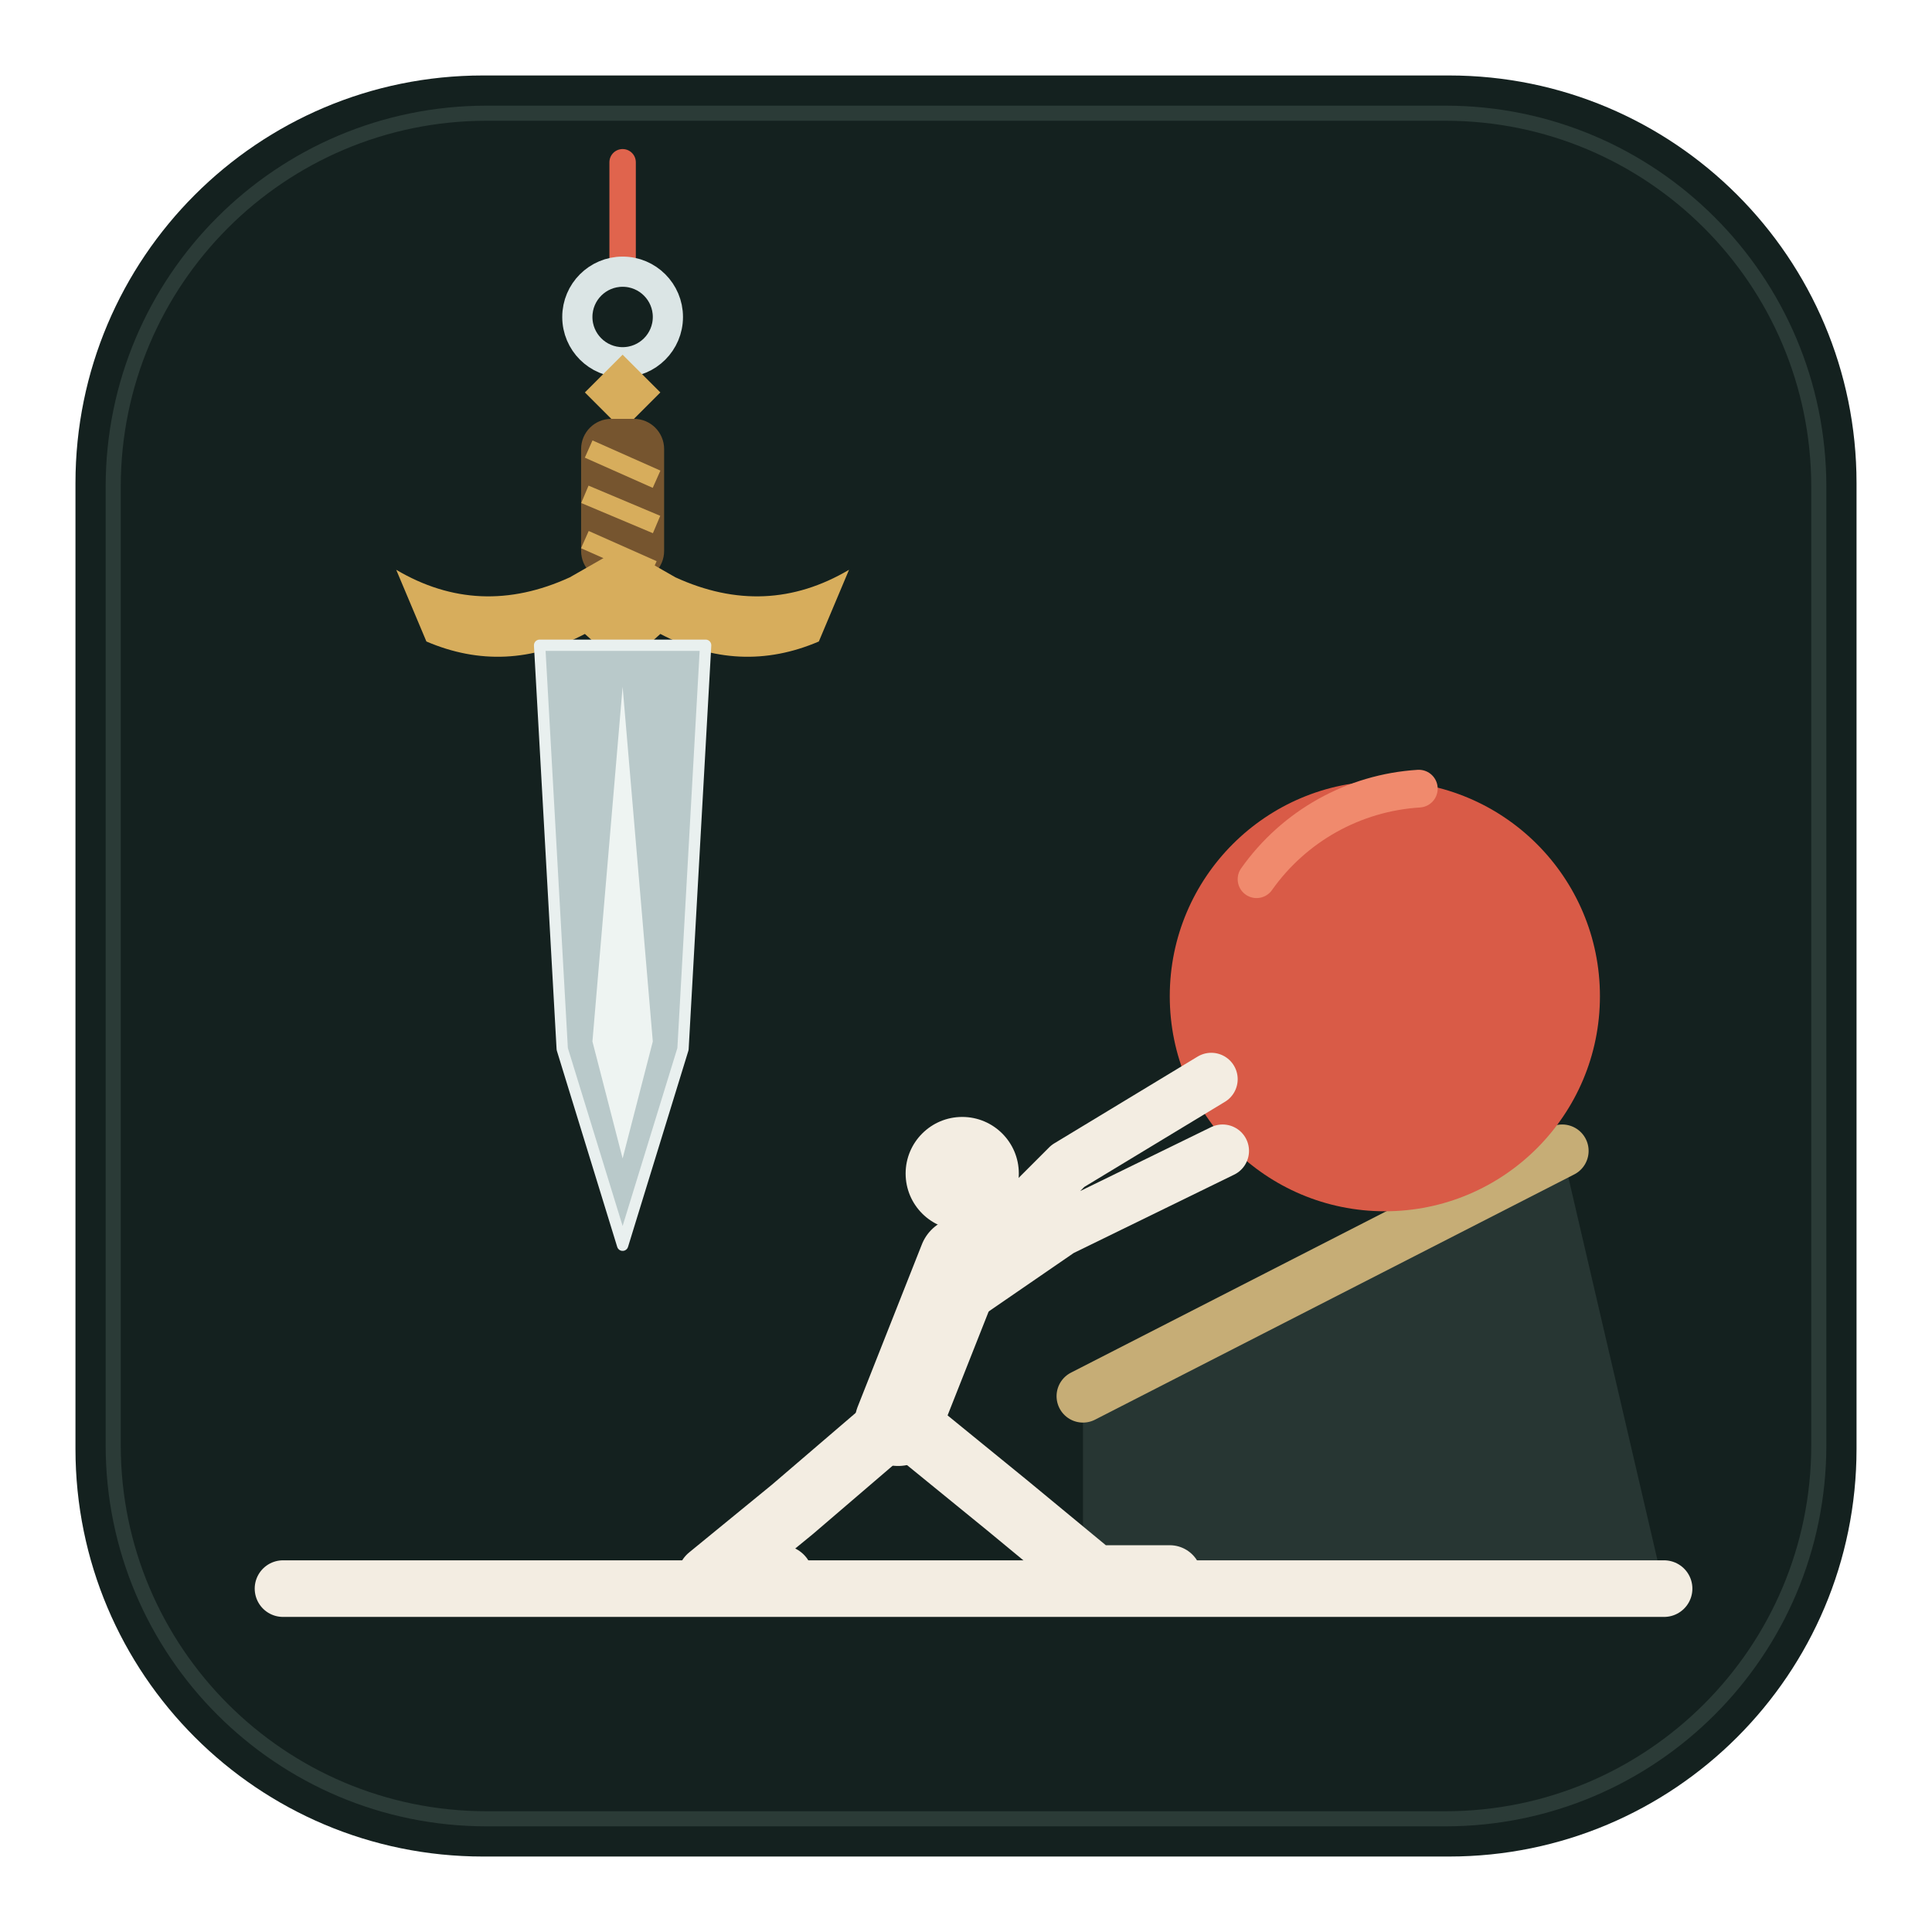
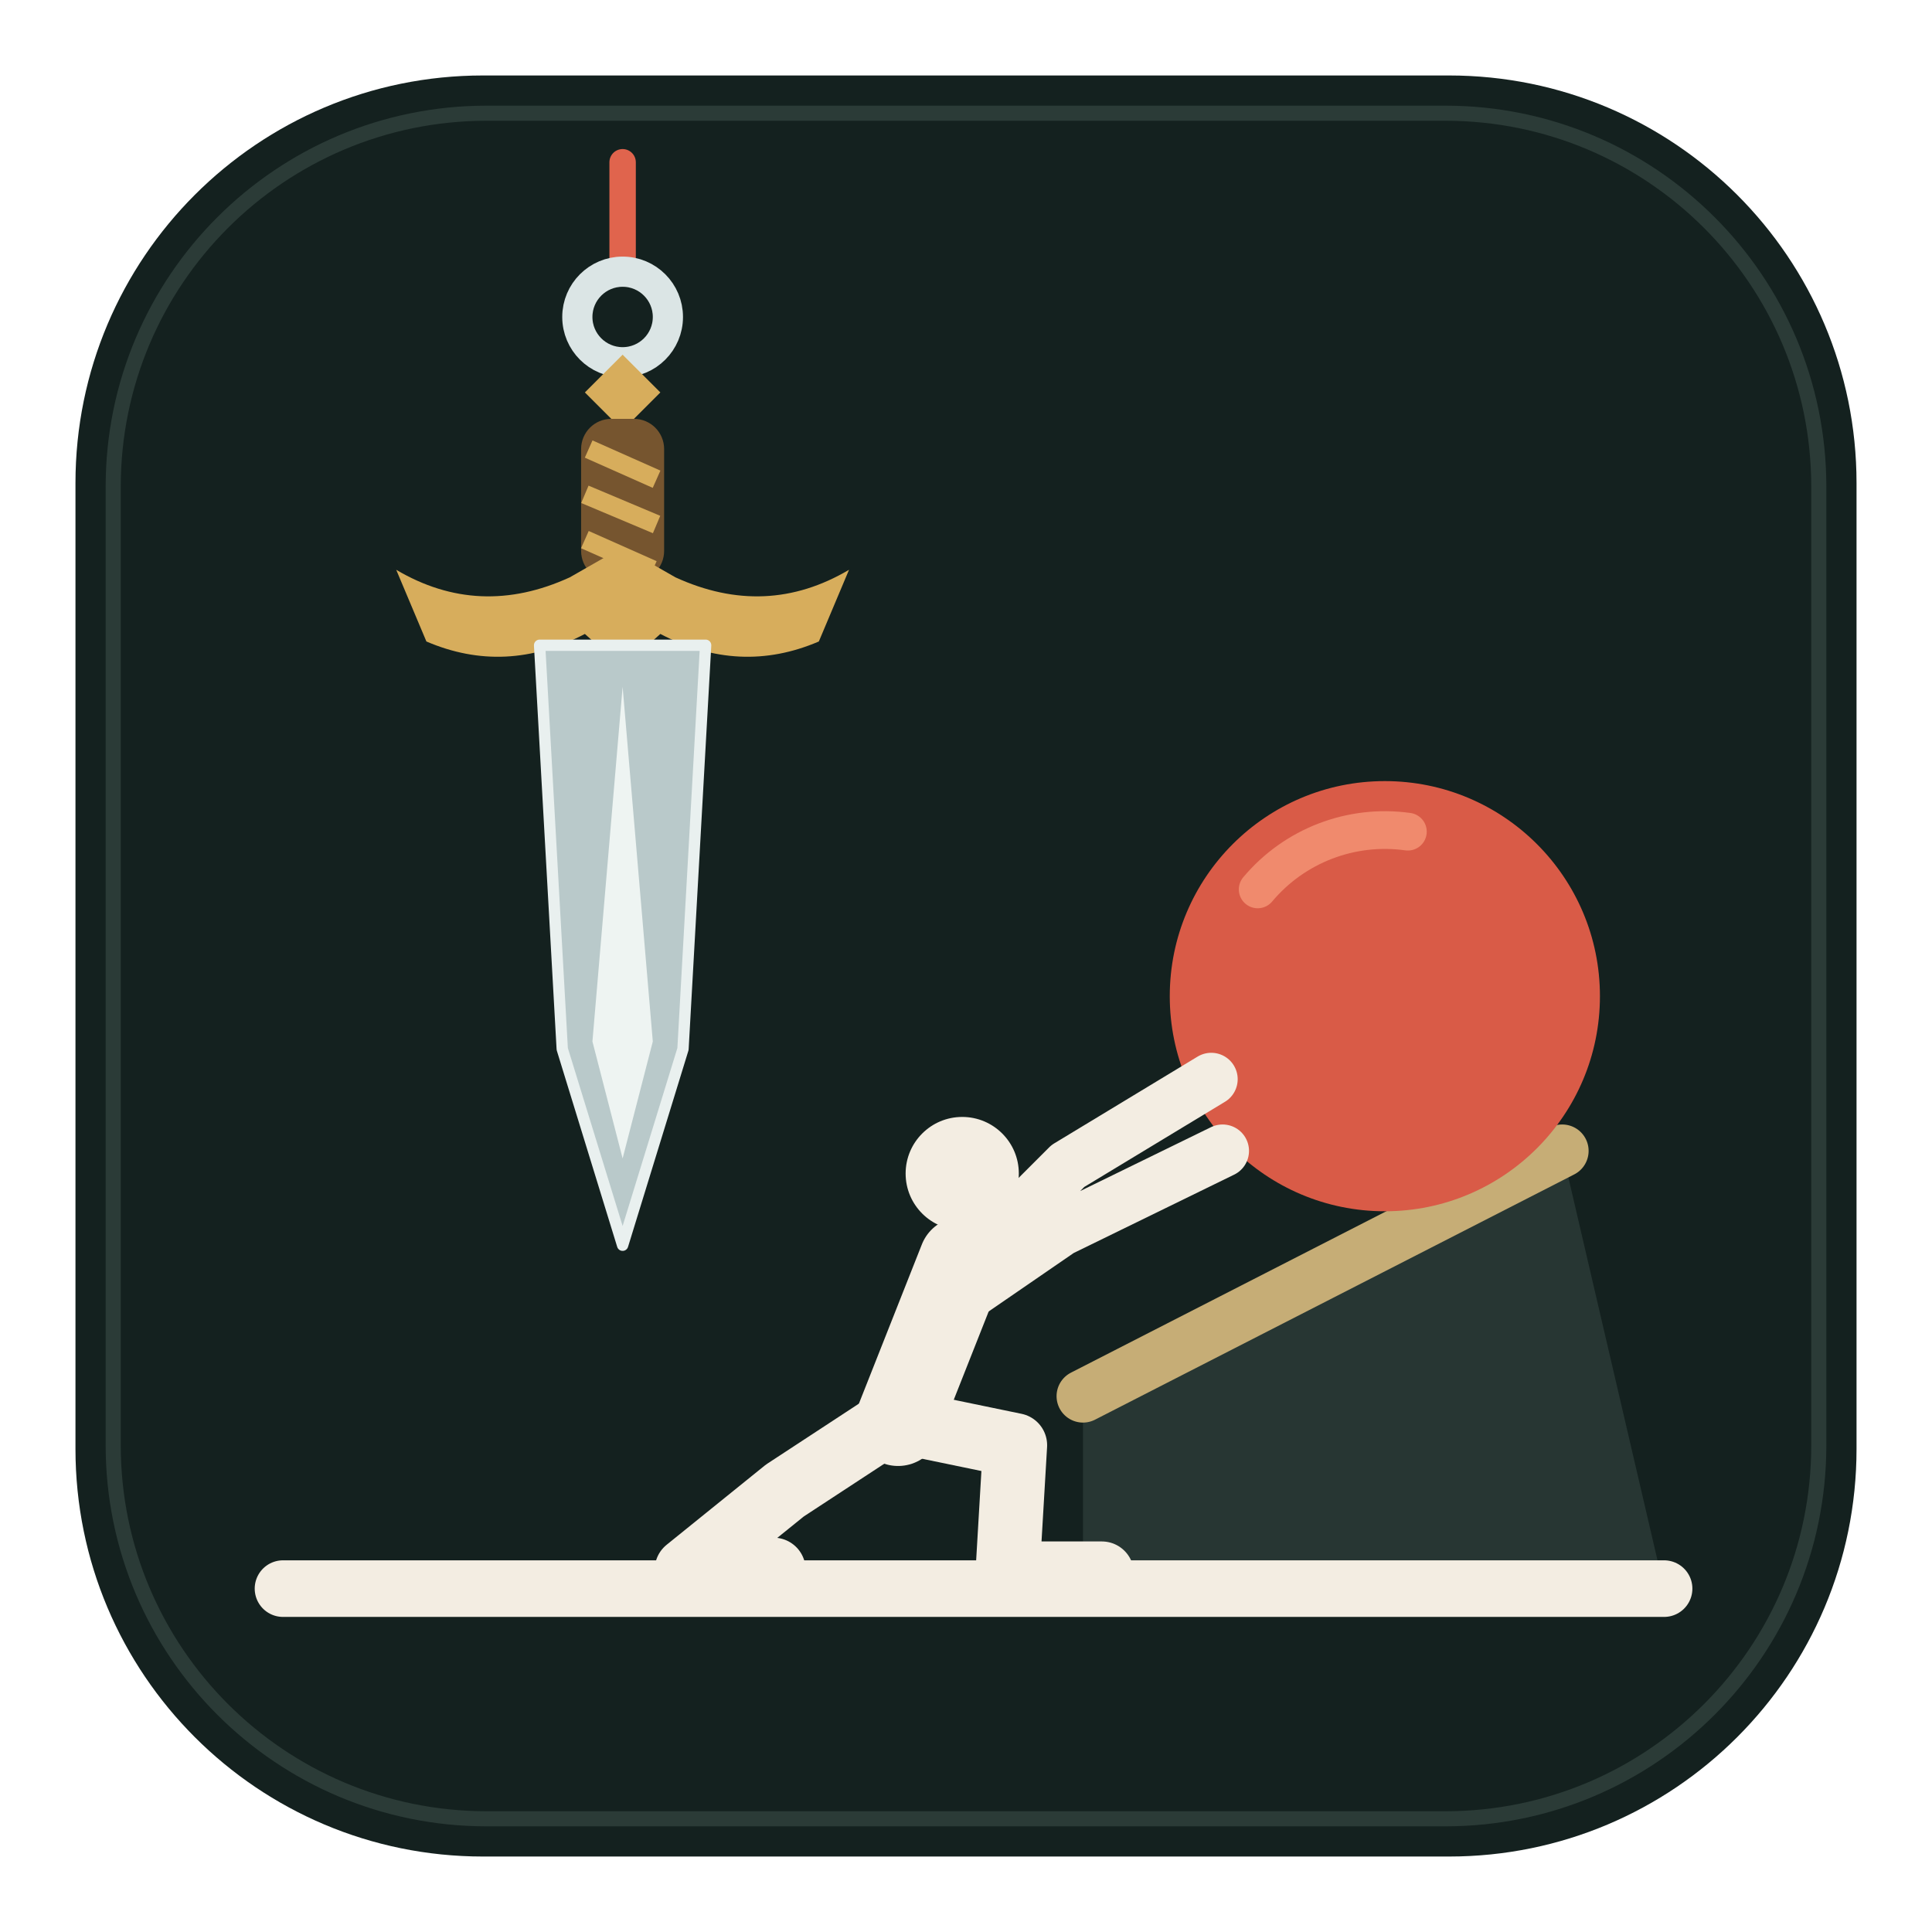
<svg xmlns="http://www.w3.org/2000/svg" viewBox="0 0 512 512" role="img" aria-labelledby="title desc">
+   <defs>
+     <clipPath id="boulder-clip">
+       <circle cx="367" cy="264" r="57" />
+     </clipPath>
+   </defs>
  <rect x="20" y="20" width="472" height="472" rx="108" fill="#14211f" />
  <rect x="30" y="30" width="452" height="452" rx="99" fill="none" stroke="#2b3b37" stroke-width="4" />
  <path d="M165 43v27" fill="none" stroke="#e0644d" stroke-width="7" stroke-linecap="round" />
  <circle cx="165" cy="84" r="12" fill="none" stroke="#dbe5e5" stroke-width="8" />
  <path d="m165 94 10 10-10 10-10-10Z" fill="#d7ad5c" />
  <rect x="154" y="111" width="22" height="43" rx="8" fill="#76552f" />
  <path d="m156 119 18 8m-19 4 19 8m-19 4 18 8" fill="none" stroke="#d7ad5c" stroke-width="5" />
  <path d="M105 151q22 13 46 2l14-8 14 8q24 11 46-2l-8 19q-21 9-42-2l-10 9-10-9q-21 11-42 2Z" fill="#d7ad5c" />
  <path d="M143 171h44l-6 107-16 52-16-52Z" fill="#b9c9ca" stroke="#e9f0ef" stroke-width="3" stroke-linejoin="round" />
  <path d="m165 182 8 94-8 31-8-31Z" fill="#eef4f2" />
  <path d="m287 370 127-65 27 116H287Z" fill="#273633" />
  <path d="m287 370 127-65" fill="none" stroke="#c6ad76" stroke-width="14" stroke-linecap="round" />
  <circle cx="367" cy="264" r="57" fill="#d95b47" />
-   <path d="M333 233a57 57 0 0 1 43-24" fill="none" stroke="#f08a6d" stroke-width="10" stroke-linecap="round" />
+   <path d="M333.3 235.7A44 44 0 0 1 373.1 220.4" fill="none" stroke="#f08a6d" stroke-width="10" stroke-linecap="round" clip-path="url(#boulder-clip)" />
  <circle cx="255" cy="311" r="15" fill="#f3ede2" />
  <path d="m255 334-17 43" fill="none" stroke="#f3ede2" stroke-width="23" stroke-linecap="round" />
  <path d="m252 340 31-31 38-23m-72 62 32-22 43-21" fill="none" stroke="#f3ede2" stroke-width="14" stroke-linecap="round" stroke-linejoin="round" />
-   <path d="m238 376-28 24-22 18h19m33-41 27 22 23 19h20" fill="none" stroke="#f3ede2" stroke-width="17" stroke-linecap="round" stroke-linejoin="round" />
+   <path d="m237 376-29 19-26 21h23" fill="none" stroke="#f3ede2" stroke-width="17" stroke-linecap="round" stroke-linejoin="round" />
+   <path d="m240 377 29 6-2 34h25" fill="none" stroke="#f3ede2" stroke-width="17" stroke-linecap="round" stroke-linejoin="round" />
  <path d="M75 421h366" fill="none" stroke="#f3ede2" stroke-width="15" stroke-linecap="round" />
</svg>
